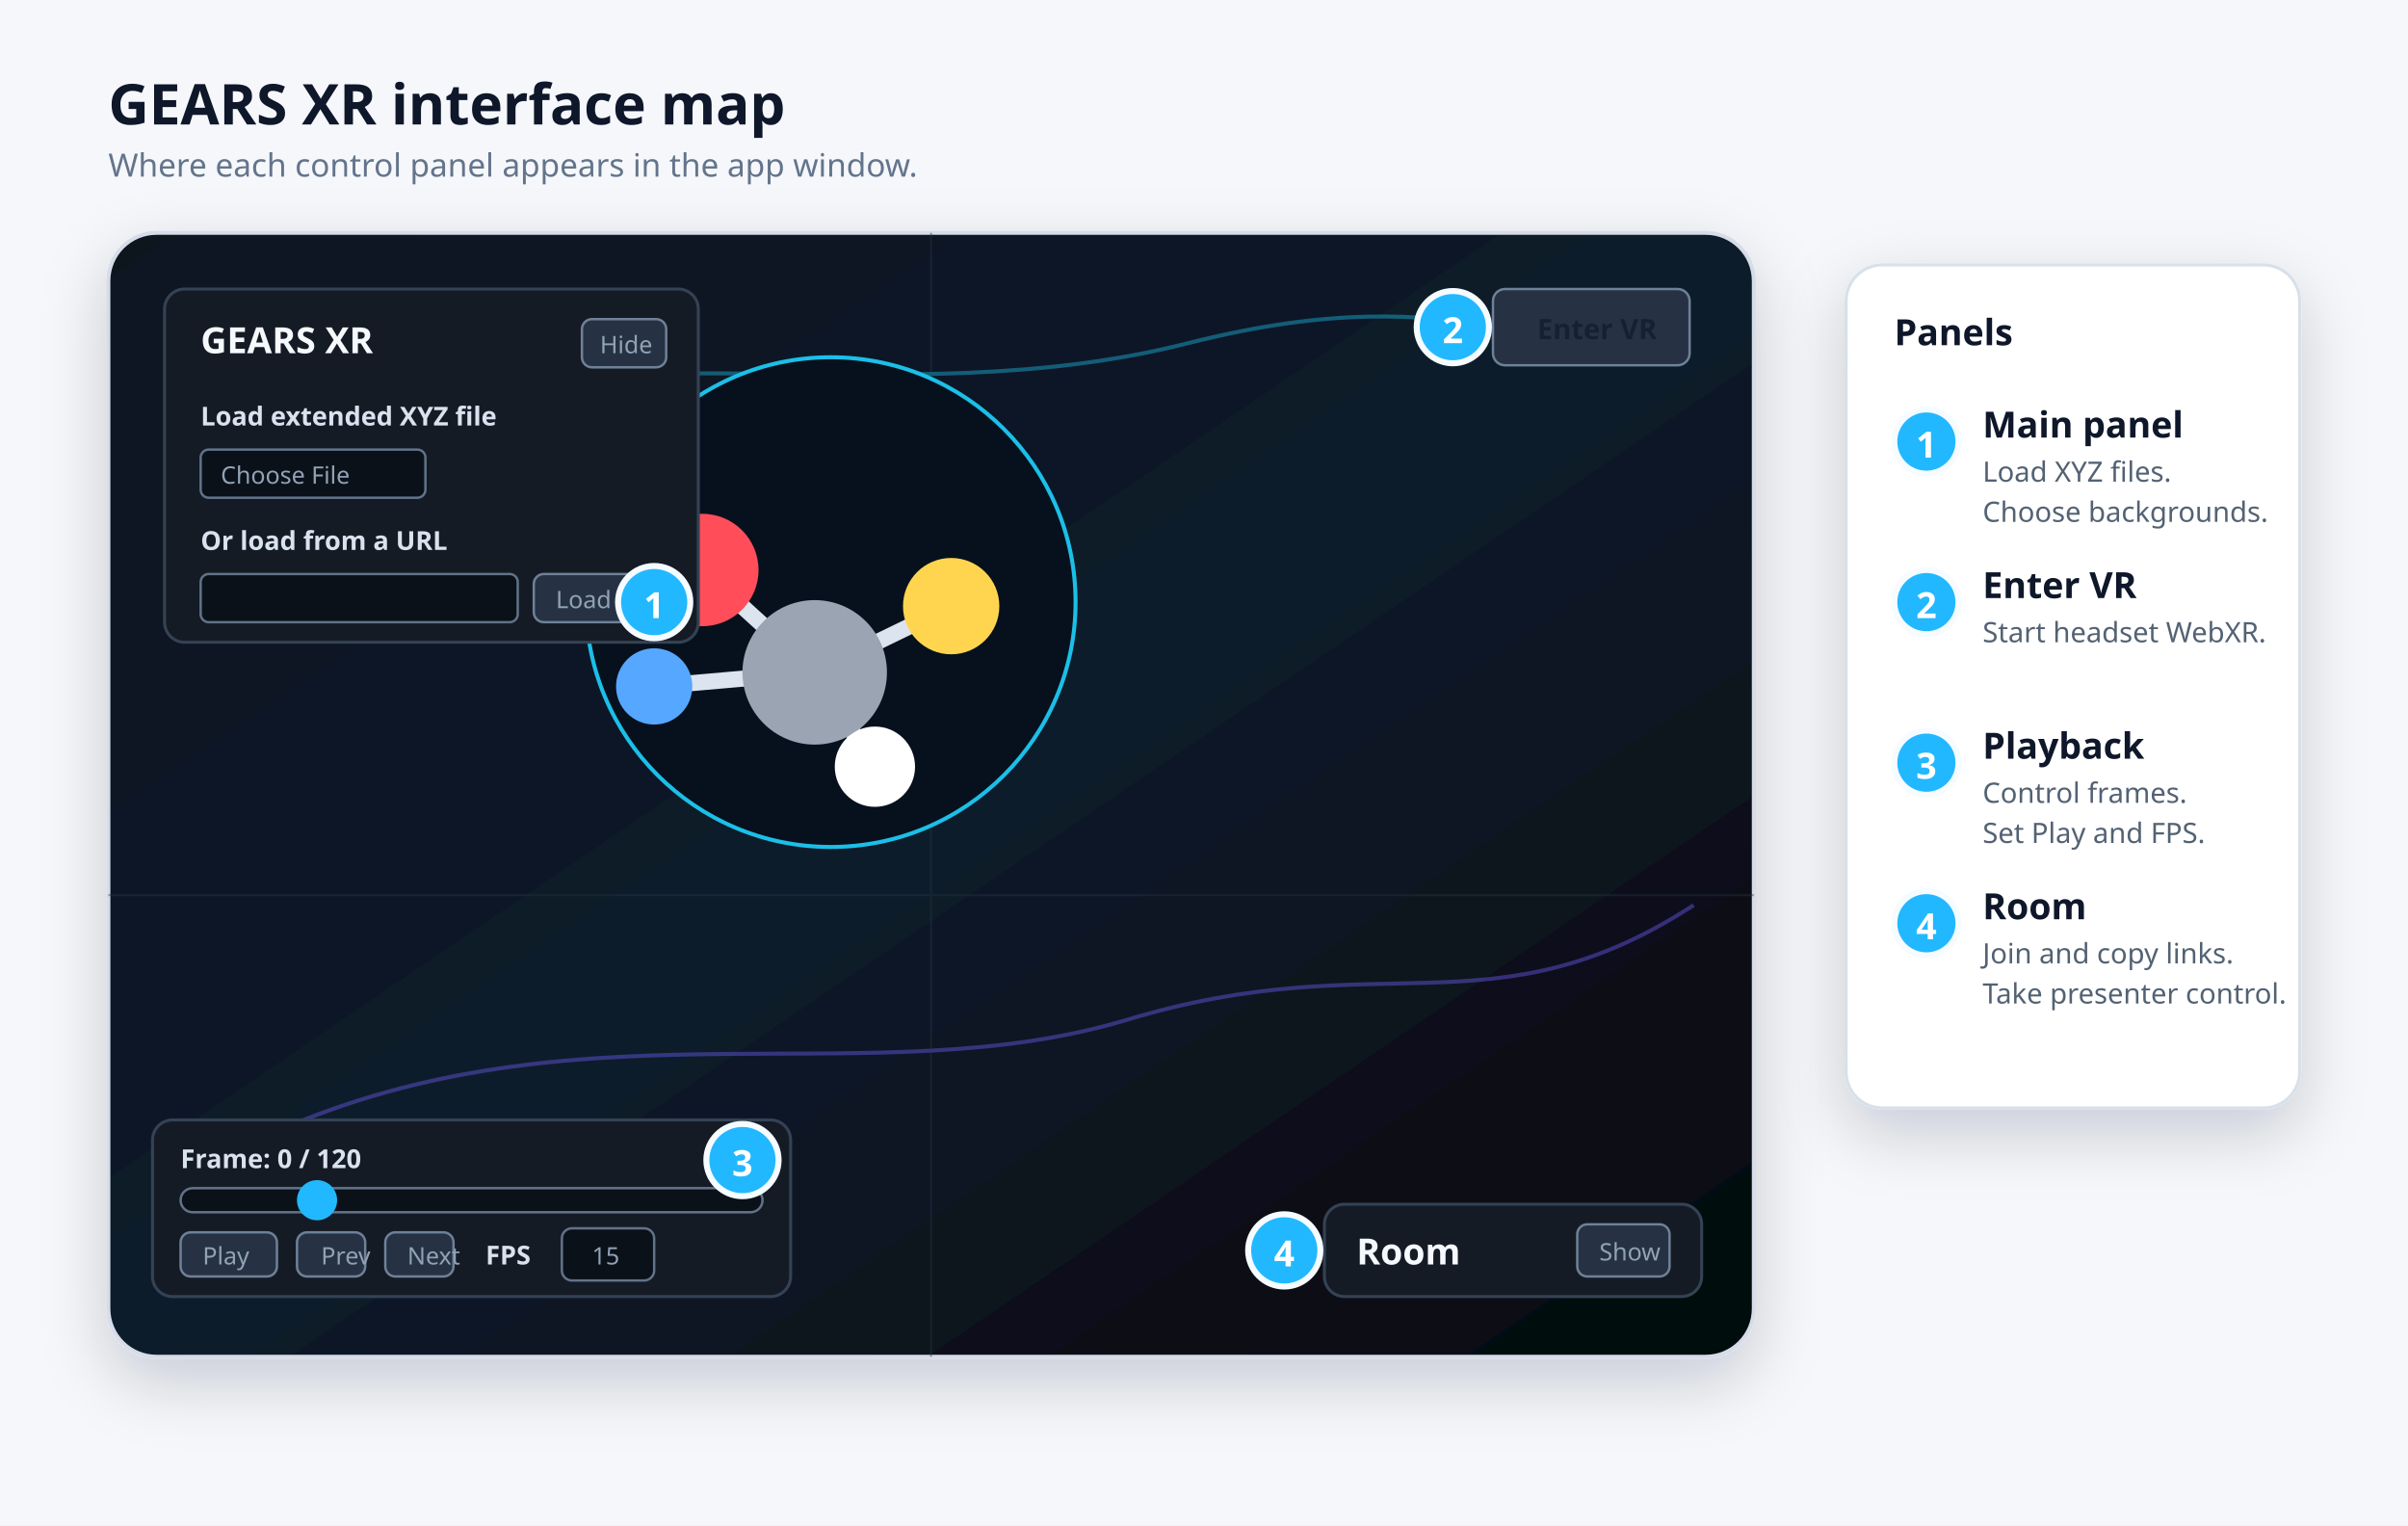
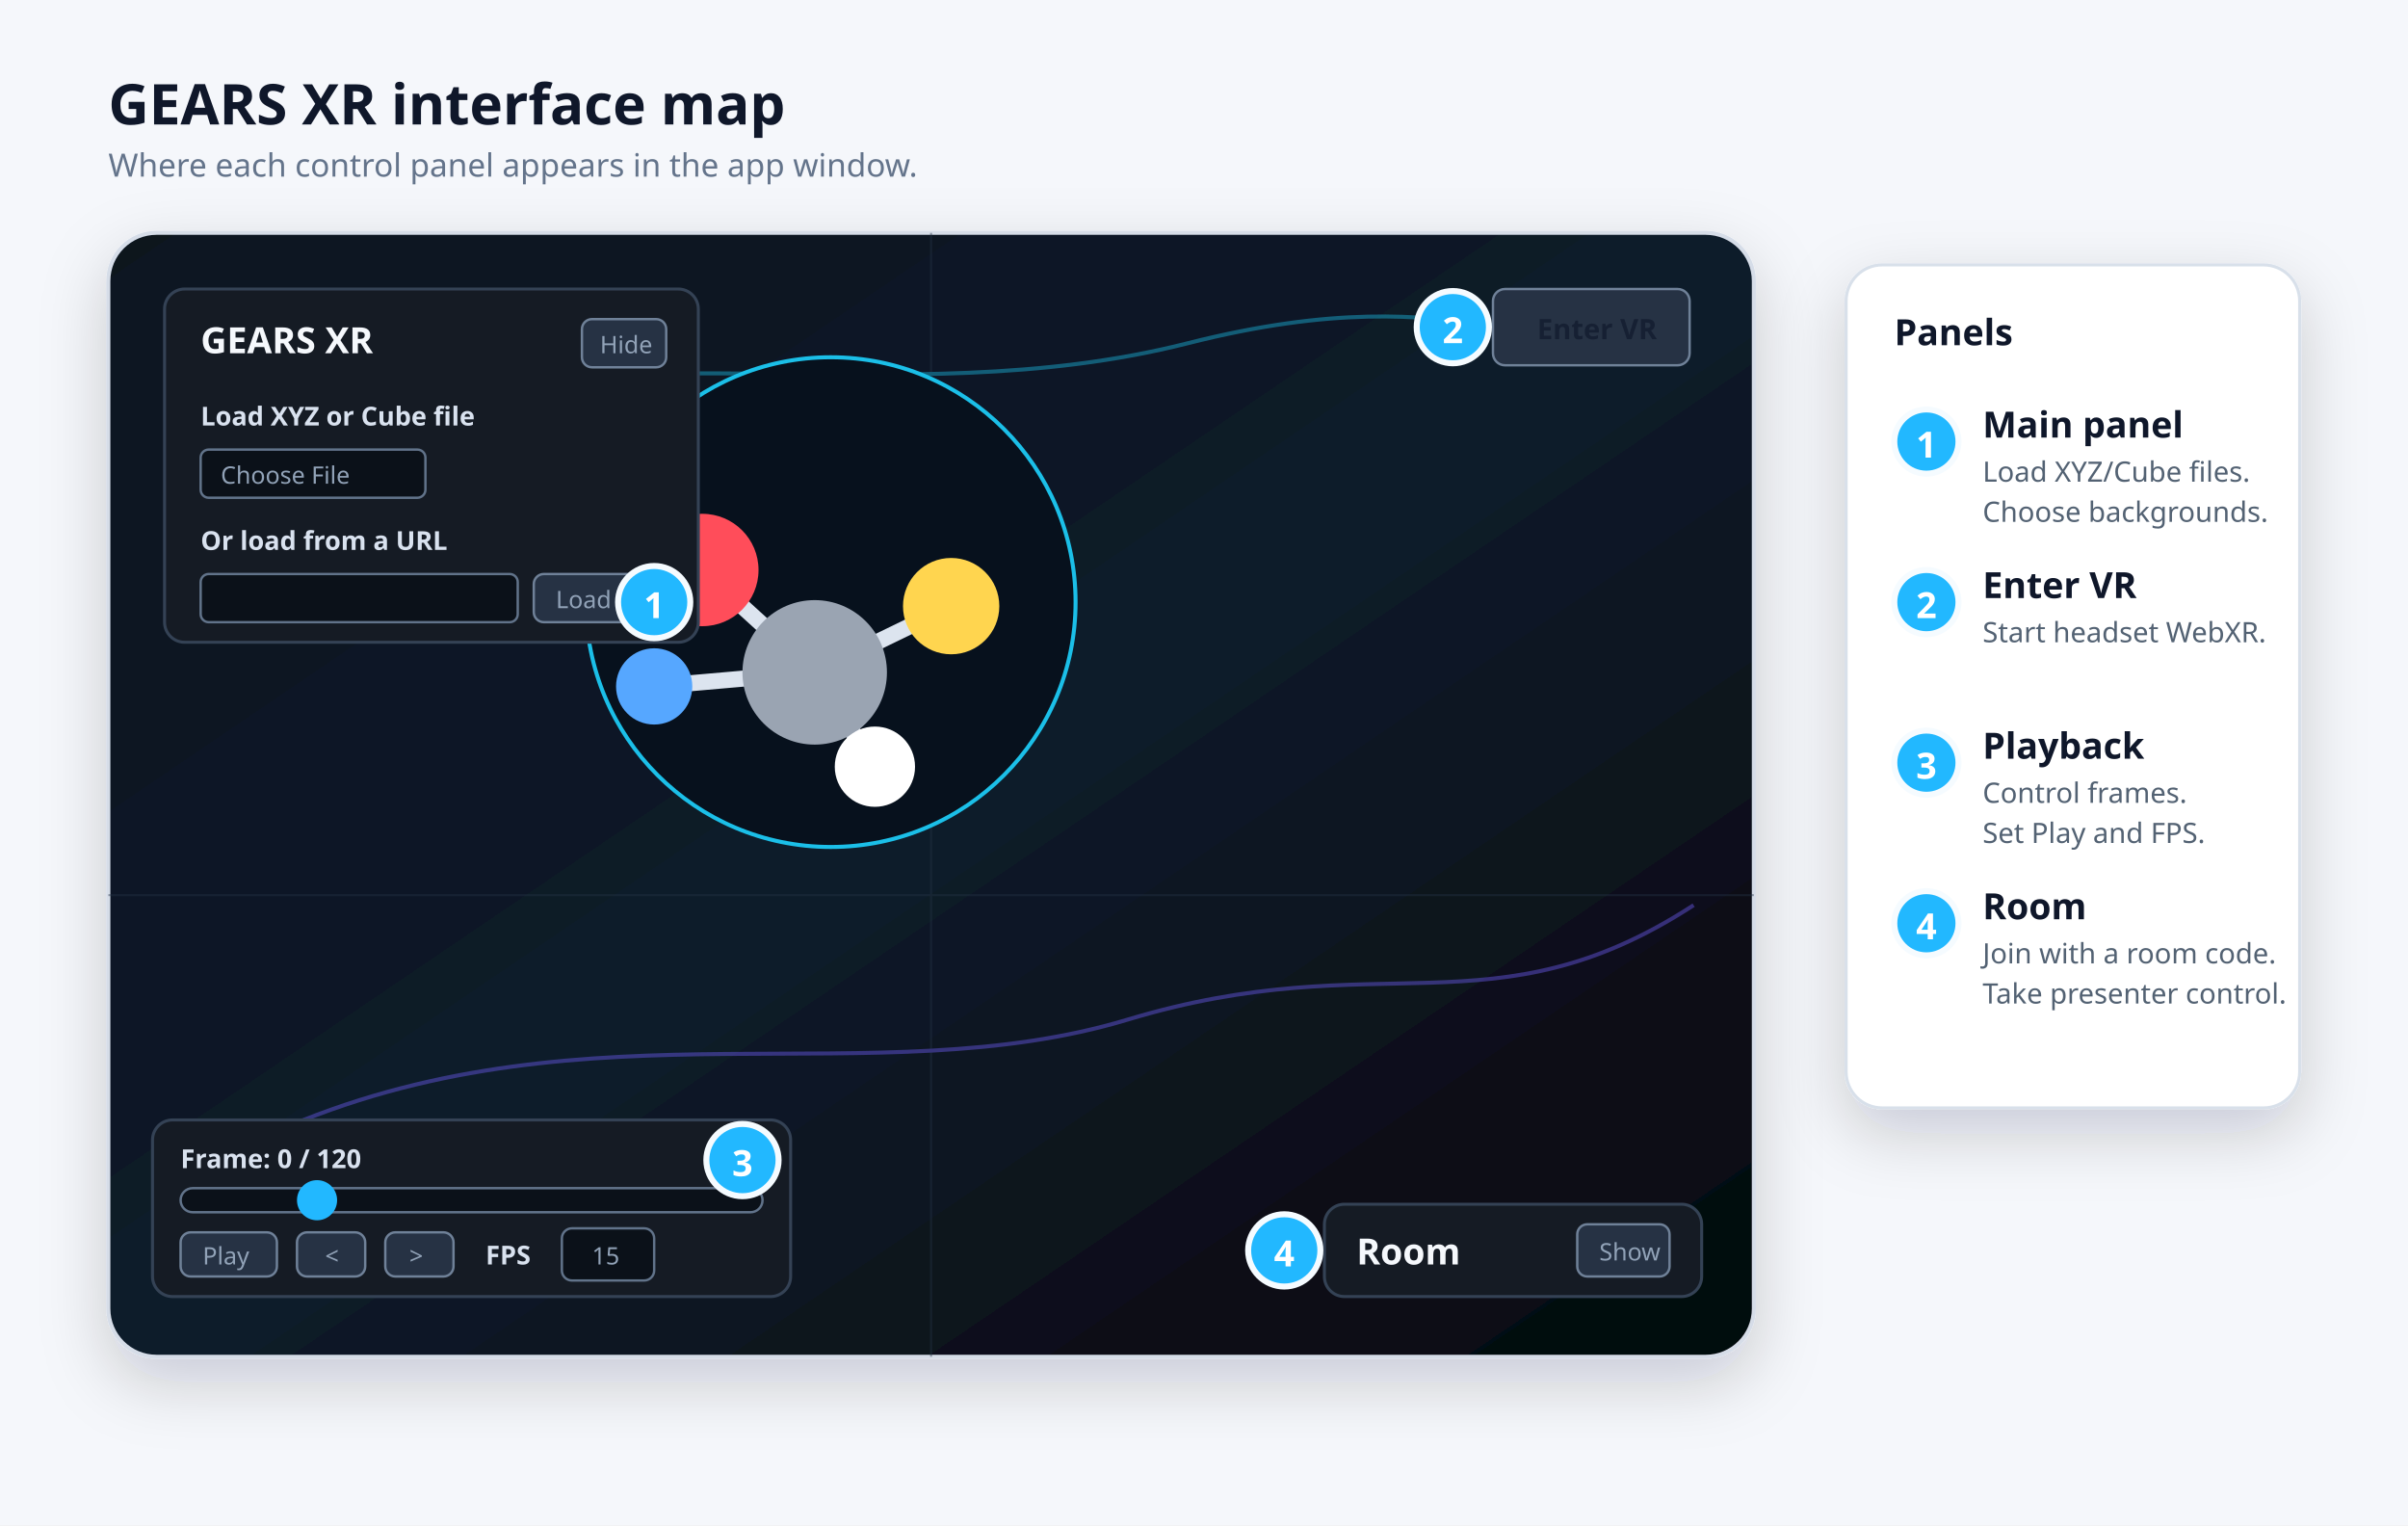
<svg xmlns="http://www.w3.org/2000/svg" width="1200" height="760" viewBox="0 0 1200 760" role="img" aria-labelledby="title desc">
  <defs>
    <linearGradient id="screen" x1="0" y1="0" x2="1" y2="1">
      <stop offset="0" stop-color="#08131f" />
      <stop offset="0.52" stop-color="#0d1b2a" />
      <stop offset="1" stop-color="#05070c" />
    </linearGradient>
    <filter id="cardShadow" x="-15%" y="-15%" width="130%" height="130%">
      <feDropShadow dx="0" dy="12" stdDeviation="16" flood-color="#0b1220" flood-opacity="0.18" />
    </filter>
    <style>
      .page { fill: #f5f7fb; }
      .screen { fill: url(#screen); stroke: #d6dde8; stroke-width: 2; filter: url(#cardShadow); }
      .panel { fill: #151b24; stroke: #344255; stroke-width: 1.5; }
      .panelText { fill: #f5f8fc; font: 700 18px system-ui, sans-serif; }
      .uiText { fill: #d9e2ef; font: 600 13px system-ui, sans-serif; }
      .muted { fill: #91a2b7; font: 12px system-ui, sans-serif; }
      .button { fill: #263244; stroke: #6f8198; stroke-width: 1.2; }
      .field { fill: #0b1119; stroke: #61738a; stroke-width: 1.2; }
      .badge { fill: #22b8ff; stroke: #f5fbff; stroke-width: 3; }
      .badgeText { fill: white; font: 800 18px system-ui, sans-serif; text-anchor: middle; dominant-baseline: central; }
      .legendCard { fill: #ffffff; stroke: #d8e0ea; stroke-width: 1.5; filter: url(#cardShadow); }
      .legendTitle { fill: #0f172a; font: 800 18px system-ui, sans-serif; }
      .legendText { fill: #536273; font: 14px system-ui, sans-serif; }
      .atomBond { stroke: #dce4ef; stroke-width: 8; stroke-linecap: round; }
    </style>
  </defs>
  <rect class="page" width="1200" height="760" />
  <text x="54" y="62" fill="#0f172a" style="font: 800 28px system-ui, sans-serif;">GEARS XR interface map</text>
  <text x="54" y="88" fill="#64748b" style="font: 16px system-ui, sans-serif;">Where each control panel appears in the app window.</text>
  <g transform="translate(54 116)">
    <rect class="screen" width="820" height="560" rx="24" />
    <g opacity="0.42">
      <path d="M0 330 H820" stroke="#243244" />
      <path d="M410 0 V560" stroke="#243244" />
      <path d="M90 445 C240 382, 382 430, 508 392 S690 400, 790 335" stroke="#6d5df7" stroke-width="2" fill="none" />
      <path d="M84 98 C250 44, 392 92, 538 55 S710 74, 784 36" stroke="#1bbfe8" stroke-width="2" fill="none" />
    </g>
    <g transform="translate(360 184)">
      <circle cx="0" cy="0" r="122" fill="#07111d" stroke="#1bbfe8" stroke-width="2" />
      <line class="atomBond" x1="-64" y1="-16" x2="-8" y2="35" />
      <line class="atomBond" x1="-8" y1="35" x2="60" y2="2" />
      <line class="atomBond" x1="-8" y1="35" x2="22" y2="82" />
      <line class="atomBond" x1="-88" y1="42" x2="-8" y2="35" />
      <circle cx="-64" cy="-16" r="28" fill="#ff4d5a" />
      <circle cx="-8" cy="35" r="36" fill="#9aa4b2" />
      <circle cx="60" cy="2" r="24" fill="#ffd54f" />
      <circle cx="22" cy="82" r="20" fill="#ffffff" />
      <circle cx="-88" cy="42" r="19" fill="#56a7ff" />
    </g>
    <g transform="translate(28 28)">
      <rect class="panel" width="266" height="176" rx="10" />
      <text class="panelText" x="18" y="32">GEARS XR</text>
      <rect class="button" x="208" y="15" width="42" height="24" rx="5" />
      <text class="muted" x="217" y="32">Hide</text>
-       <text class="uiText" x="18" y="68">Load extended XYZ file</text>
+       <text class="uiText" x="18" y="68">Load XYZ or Cube file</text>
      <rect class="field" x="18" y="80" width="112" height="24" rx="4" />
      <text class="muted" x="28" y="97">Choose File</text>
      <text class="uiText" x="18" y="130">Or load from a URL</text>
      <rect class="field" x="18" y="142" width="158" height="24" rx="4" />
      <rect class="button" x="184" y="142" width="64" height="24" rx="5" />
      <text class="muted" x="195" y="159">Load URL</text>
      <circle class="badge" cx="244" cy="156" r="18" />
      <text class="badgeText" x="244" y="157">1</text>
    </g>
    <g transform="translate(690 28)">
      <rect class="button" width="98" height="38" rx="6" fill="#f8fafc" />
      <text x="22" y="25" fill="#162033" style="font: 800 14px system-ui, sans-serif;">Enter VR</text>
      <circle class="badge" cx="-20" cy="19" r="18" />
      <text class="badgeText" x="-20" y="20">2</text>
    </g>
    <g transform="translate(22 442)">
      <rect class="panel" width="318" height="88" rx="10" />
      <text class="uiText" x="14" y="24">Frame: 0 / 120</text>
      <rect class="field" x="14" y="34" width="290" height="12" rx="6" />
      <circle cx="82" cy="40" r="10" fill="#22b8ff" />
      <rect class="button" x="14" y="56" width="48" height="22" rx="5" />
      <text class="muted" x="25" y="72">Play</text>
      <rect class="button" x="72" y="56" width="34" height="22" rx="5" />
-       <text class="muted" x="84" y="72">Prev</text>
+       <text class="muted" x="86" y="72">&lt;</text>
      <rect class="button" x="116" y="56" width="34" height="22" rx="5" />
-       <text class="muted" x="127" y="72">Next</text>
+       <text class="muted" x="128" y="72">&gt;</text>
      <text class="uiText" x="166" y="72">FPS</text>
      <rect class="field" x="204" y="54" width="46" height="26" rx="5" />
      <text class="muted" x="219" y="72">15</text>
      <circle class="badge" cx="294" cy="20" r="18" />
      <text class="badgeText" x="294" y="21">3</text>
    </g>
    <g transform="translate(606 484)">
      <rect class="panel" width="188" height="46" rx="10" />
      <text class="panelText" x="16" y="30">Room</text>
      <rect class="button" x="126" y="10" width="46" height="26" rx="5" />
      <text class="muted" x="137" y="28">Show</text>
      <circle class="badge" cx="-20" cy="23" r="18" />
      <text class="badgeText" x="-20" y="24">4</text>
    </g>
  </g>
  <g transform="translate(920 132)">
    <rect class="legendCard" width="226" height="420" rx="18" />
    <text class="legendTitle" x="24" y="40">Panels</text>
    <g transform="translate(24 72)">
      <circle class="badge" cx="16" cy="16" r="16" />
      <text class="badgeText" x="16" y="17">1</text>
      <text class="legendTitle" x="44" y="14">Main panel</text>
-       <text class="legendText" x="44" y="36">Load XYZ files.</text>
+       <text class="legendText" x="44" y="36">Load XYZ/Cube files.</text>
      <text class="legendText" x="44" y="56">Choose backgrounds.</text>
    </g>
    <g transform="translate(24 152)">
      <circle class="badge" cx="16" cy="16" r="16" />
      <text class="badgeText" x="16" y="17">2</text>
      <text class="legendTitle" x="44" y="14">Enter VR</text>
      <text class="legendText" x="44" y="36">Start headset WebXR.</text>
    </g>
    <g transform="translate(24 232)">
      <circle class="badge" cx="16" cy="16" r="16" />
      <text class="badgeText" x="16" y="17">3</text>
      <text class="legendTitle" x="44" y="14">Playback</text>
      <text class="legendText" x="44" y="36">Control frames.</text>
      <text class="legendText" x="44" y="56">Set Play and FPS.</text>
    </g>
    <g transform="translate(24 312)">
      <circle class="badge" cx="16" cy="16" r="16" />
      <text class="badgeText" x="16" y="17">4</text>
      <text class="legendTitle" x="44" y="14">Room</text>
-       <text class="legendText" x="44" y="36">Join and copy links.</text>
+       <text class="legendText" x="44" y="36">Join with a room code.</text>
      <text class="legendText" x="44" y="56">Take presenter control.</text>
    </g>
  </g>
</svg>
